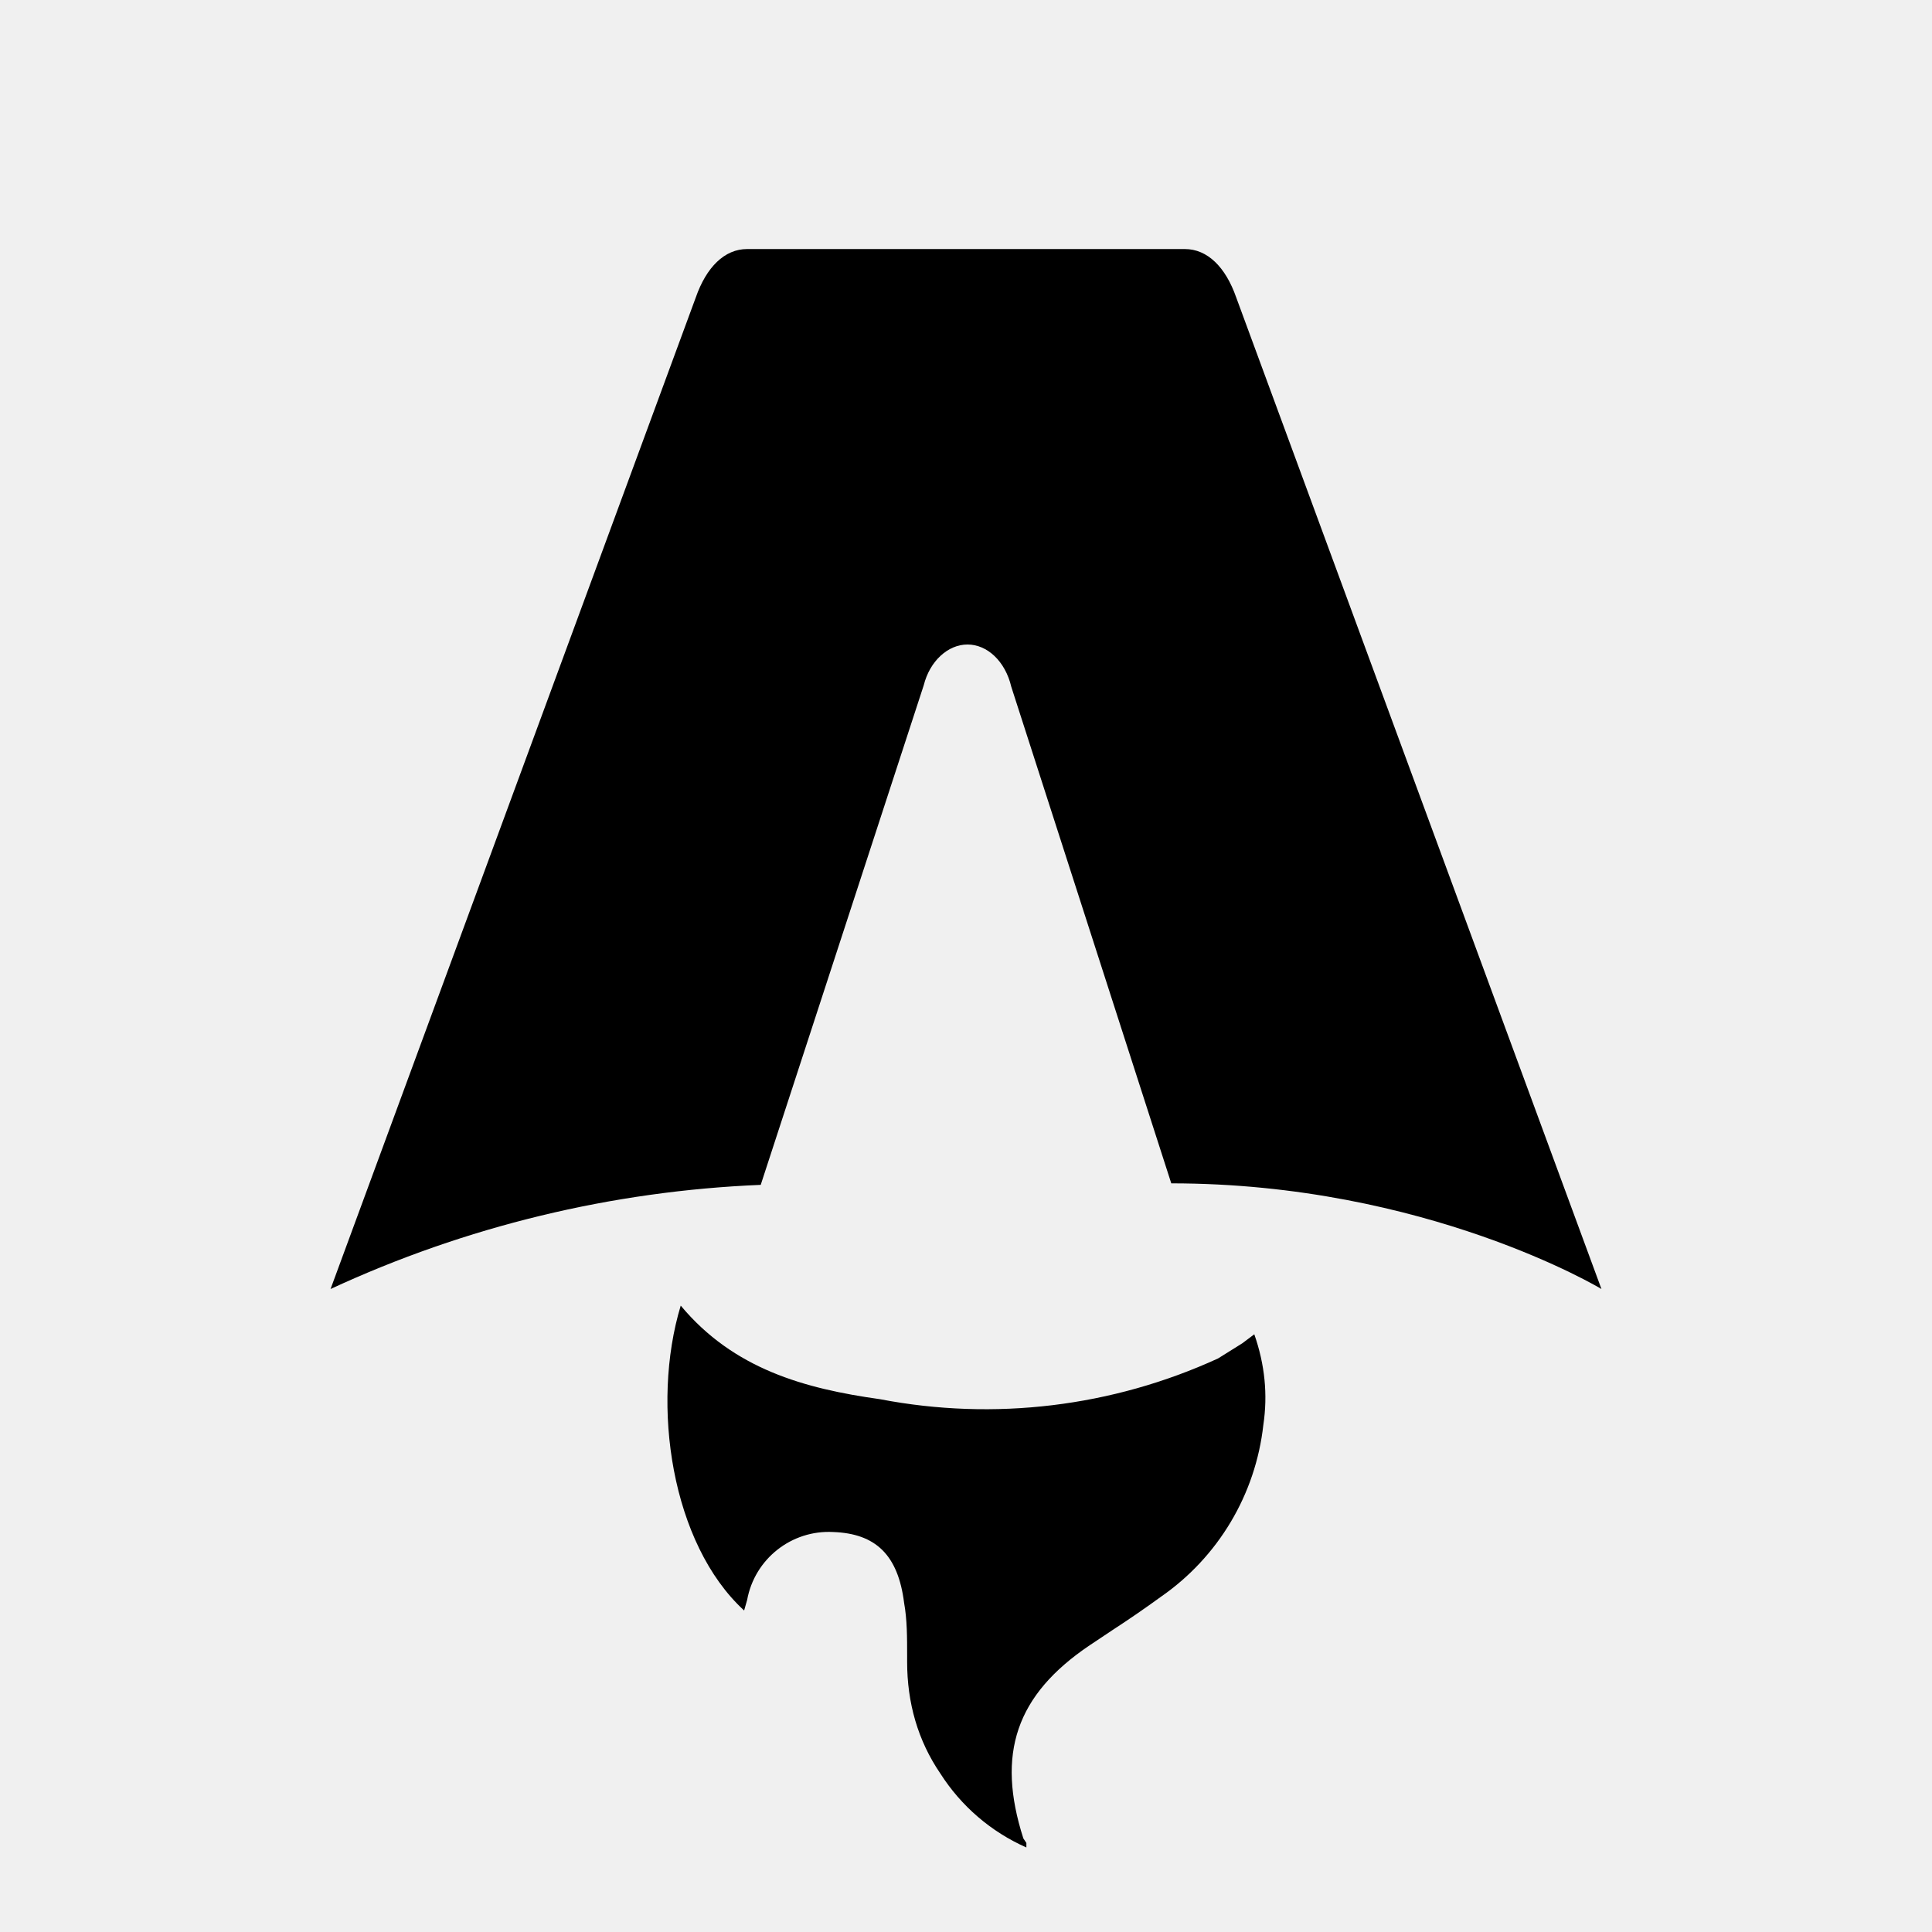
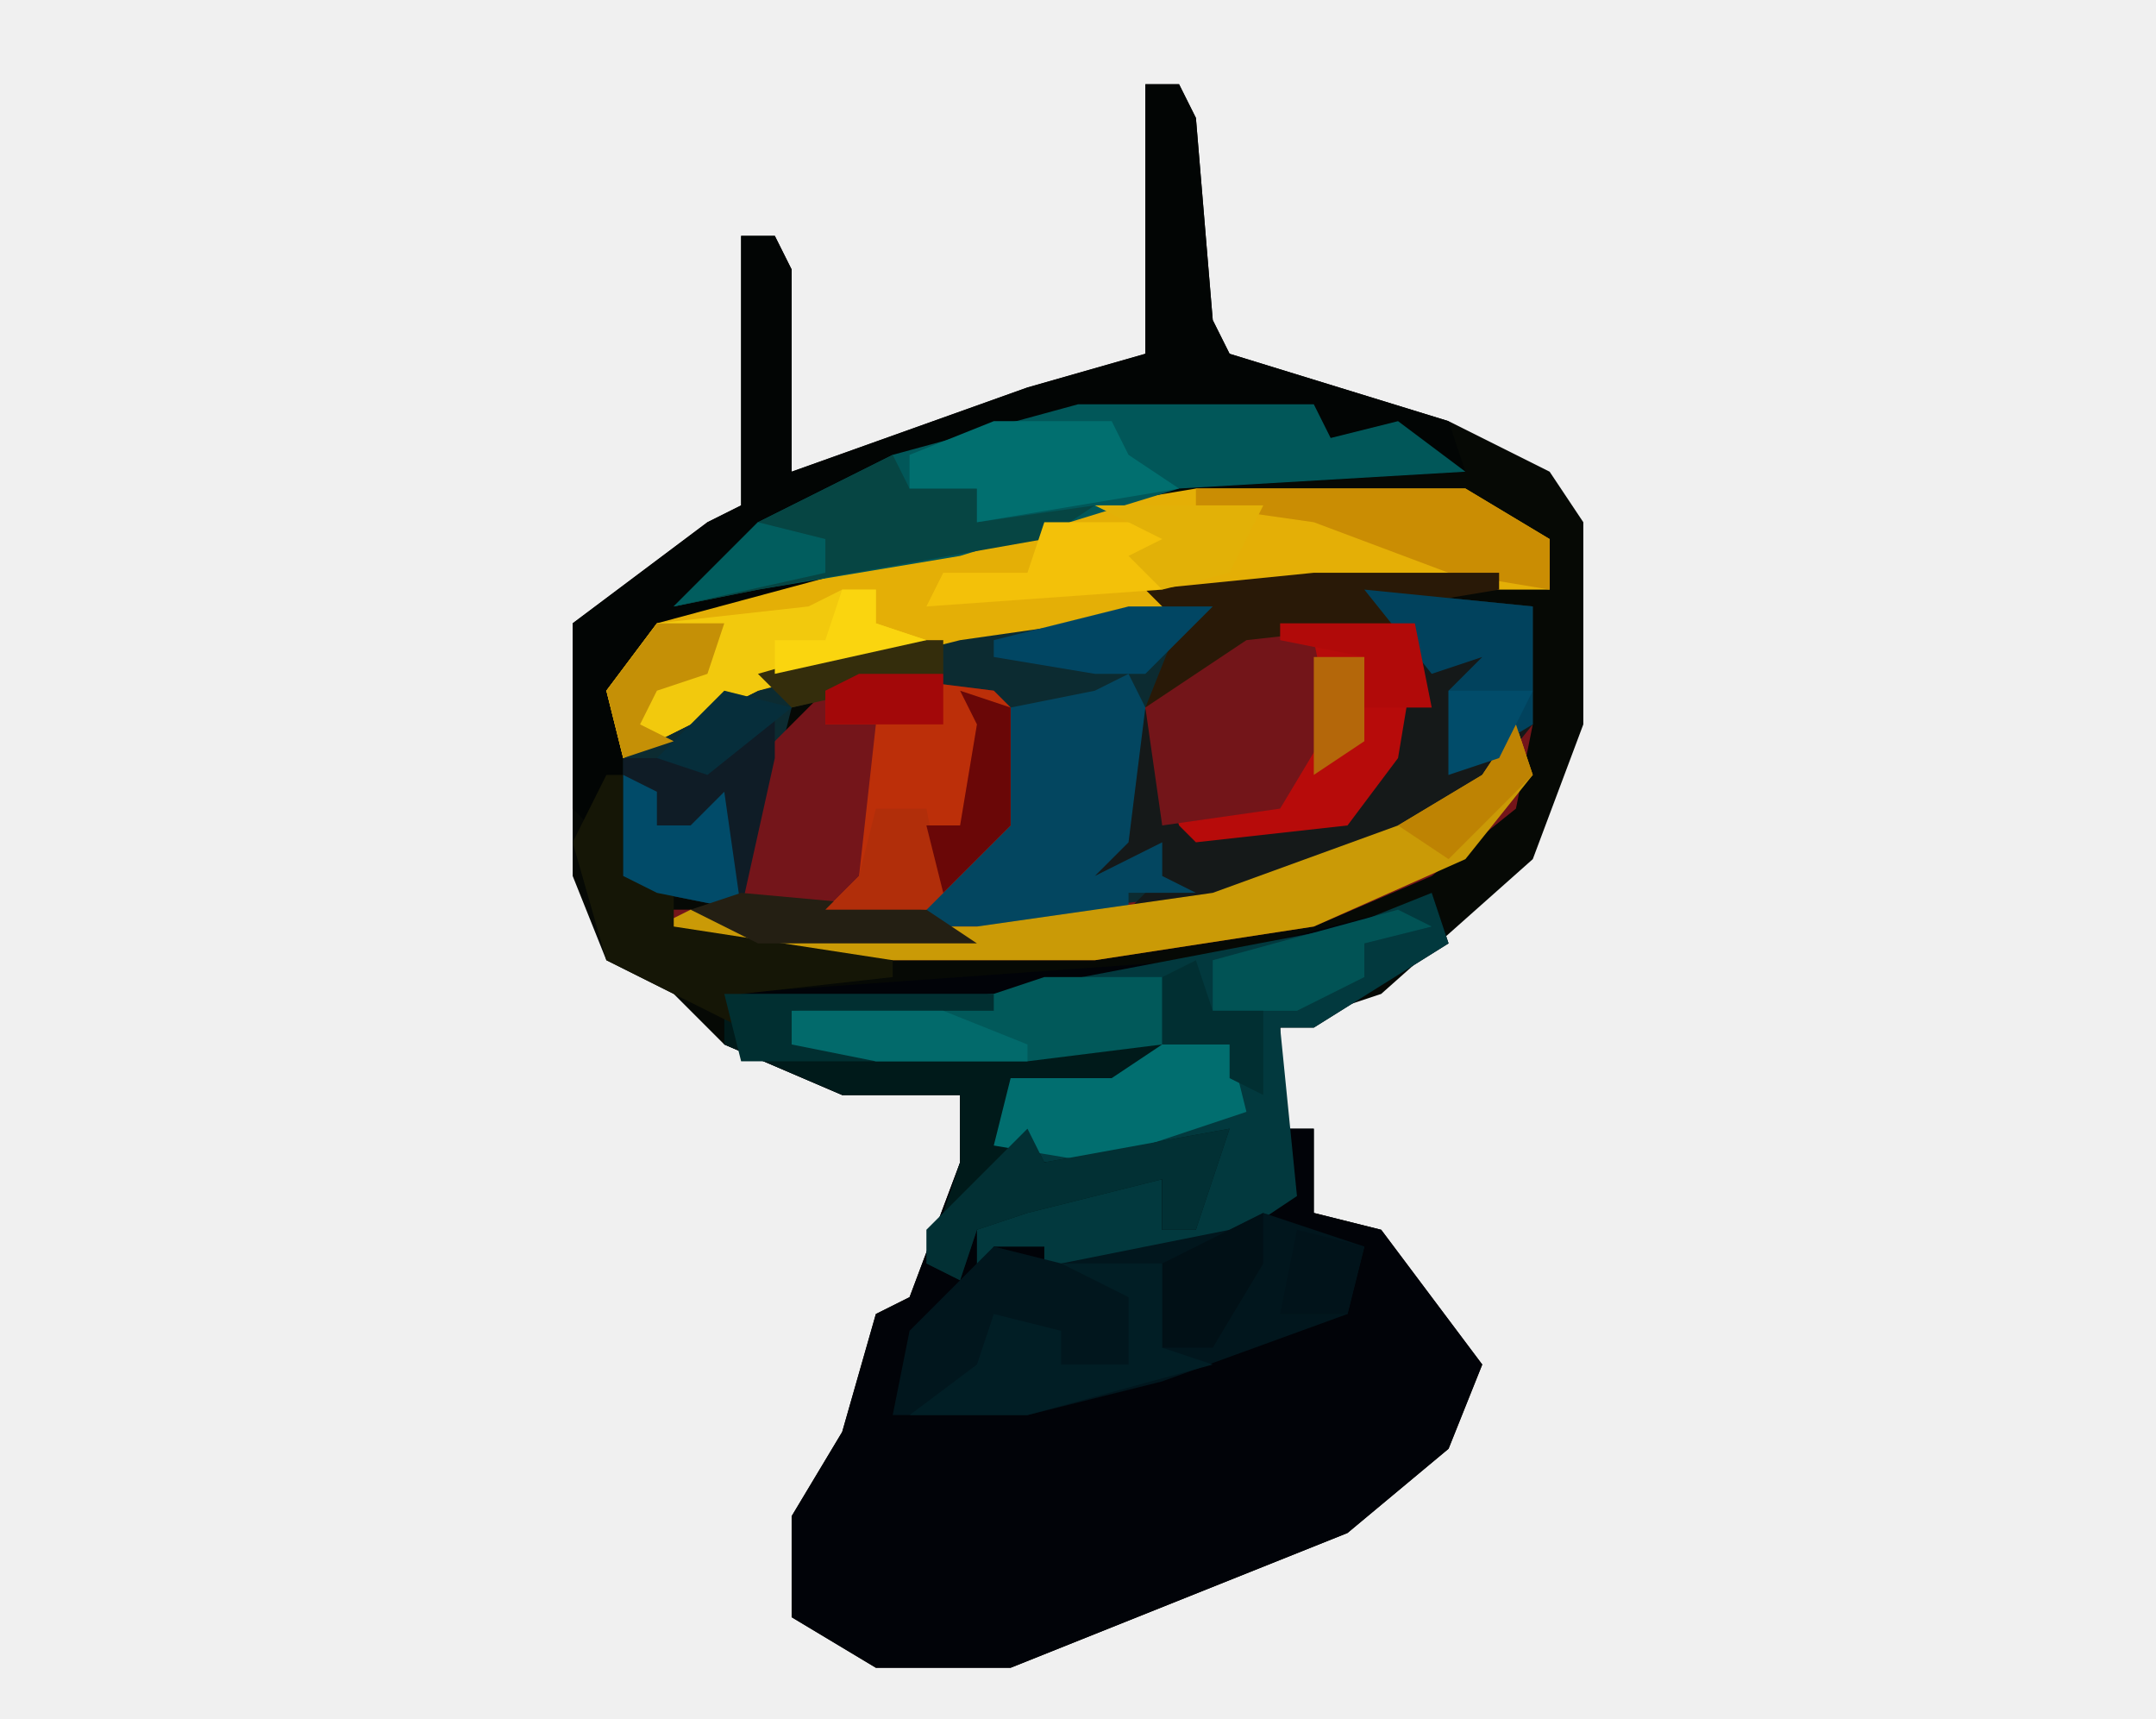
- <svg xmlns="http://www.w3.org/2000/svg" fill="none" viewBox="0 0 128 128">
-   <path d="M50.4 78.5a75.1 75.1 0 0 0-28.5 6.9l24.2-65.7c.7-2 1.9-3.2 3.4-3.2h29c1.5 0 2.7 1.2 3.4 3.2l24.2 65.7s-11.6-7-28.5-7L67 45.5c-.4-1.7-1.6-2.8-2.9-2.8-1.3 0-2.5 1.1-2.9 2.7L50.4 78.5Zm-1.1 28.2Zm-4.2-20.2c-2 6.6-.6 15.8 4.2 20.2a17.5 17.5 0 0 1 .2-.7 5.5 5.5 0 0 1 5.7-4.5c2.8.1 4.3 1.5 4.7 4.7.2 1.1.2 2.3.2 3.5v.4c0 2.7.7 5.2 2.2 7.4a13 13 0 0 0 5.7 4.9v-.3l-.2-.3c-1.8-5.6-.5-9.5 4.4-12.8l1.5-1a73 73 0 0 0 3.2-2.2 16 16 0 0 0 6.8-11.4c.3-2 .1-4-.6-6l-.8.6-1.6 1a37 37 0 0 1-22.4 2.7c-5-.7-9.7-2-13.2-6.2Z" />
-   <style>
-         path { fill: #000; }
-         @media (prefers-color-scheme: dark) {
-             path { fill: #FFF; }
-         }
-     </style>
+ <svg xmlns="http://www.w3.org/2000/svg" version="1.1" width="128" height="102" viewBox="0 0 128 102">
+   <path d="M0,0 L2,0 L3,2 L4,14 L5,16 L18,20 L24,23 L26,26 L26,38 L23,46 L14,54 L8,56 L8,62 L10,62 L10,67 L14,68 L20,76 L18,81 L12,86 L-8,94 L-16,94 L-21,91 L-21,85 L-18,80 L-16,73 L-14,72 L-11,64 L-11,60 L-18,60 L-25,57 L-28,54 L-32,52 L-34,47 L-34,32 L-26,26 L-24,25 L-24,9 L-22,9 L-21,11 L-21,23 L-7,18 L0,16 Z " fill="#060905" transform="translate(68,5)" />
+   <path d="M0,0 L1,3 L-7,8 L-9,8 L-9,14 L-7,14 L-7,19 L-3,20 L3,28 L1,33 L-5,38 L-25,46 L-33,46 L-38,43 L-38,37 L-35,32 L-33,25 L-31,24 L-28,16 L-28,12 L-35,12 L-42,9 L-42,6 L-14,4 L-2,1 Z " fill="#010308" transform="translate(85,53)" />
+   <path d="M0,0 L2,0 L3,2 L4,14 L5,16 L18,20 L19,23 L2,24 L-11,28 L-29,33 L-31,38 L-28,38 L-21,34 L-5,31 L4,31 L1,35 L1,42 L3,45 L12,44 L15,40 L16,34 L13,30 L23,31 L23,38 L19,43 L10,47 L-1,50 L-13,50 L-13,48 L-9,44 L-9,37 L-17,36 L-21,37 L-24,49 L-29,48 L-31,47 L-33,44 L-34,43 L-34,32 L-26,26 L-24,25 L-24,9 L-22,9 L-21,11 L-21,23 L-7,18 L0,16 Z M-34,44 Z " fill="#020504" transform="translate(68,5)" />
+   <path d="M0,0 L10,1 L10,8 L6,13 L-3,17 L-14,20 L-26,20 L-26,18 L-22,14 L-22,7 L-30,6 L-34,7 L-37,19 L-42,18 L-44,17 L-44,10 L-34,4 L-18,1 L-9,1 L-12,5 L-12,12 L-10,15 L-1,14 L2,10 L3,4 Z " fill="#0C2B31" transform="translate(81,35)" />
+   <path d="M0,0 L8,1 L9,2 L9,9 L6,13 L4,13 L4,15 L21,13 L32,9 L37,6 L40,3 L39,8 L34,12 L27,15 L14,17 L-8,17 L-12,15 L-12,14 L-7,14 L-6,5 L-2,1 Z " fill="#74151A" transform="translate(51,40)" />
+   <path d="M0,0 L1,3 L-7,8 L-9,8 L-8,18 L-14,22 L-23,23 L-23,21 L-26,21 L-27,23 L-27,20 L-22,17 L-16,17 L-16,20 L-14,20 L-13,15 L-23,16 L-26,14 L-25,11 L-19,11 L-17,10 L-33,10 L-38,9 L-38,7 L-26,6 L-5,2 Z " fill="#02393E" transform="translate(85,53)" />
+   <path d="M0,0 L16,0 L21,3 L21,6 L7,6 L-14,9 L-26,12 L-34,16 L-35,12 L-32,8 L-6,1 Z " fill="#E4AF06" transform="translate(71,29)" />
+   <path d="M0,0 L14,0 L15,2 L19,1 L23,4 L6,5 L-7,9 L-19,11 L-24,12 L-19,7 L-11,3 Z " fill="#015759" transform="translate(64,24)" />
+   <path d="M0,0 L6,2 L5,6 L-6,10 L-14,12 L-22,12 L-21,7 L-16,2 L-12,3 L-2,1 Z " fill="#01161D" transform="translate(75,72)" />
+   <path d="M0,0 L10,0 L11,5 L8,11 L3,14 L-3,14 L-6,10 L-6,5 Z " fill="#B70B0A" transform="translate(74,37)" />
+   <path d="M0,0 L16,0 L16,1 L4,1 L4,3 L9,2 L9,4 L26,3 L23,6 L17,5 L18,8 L19,10 L30,8 L28,14 L26,14 L26,11 L18,13 L15,14 L14,17 L12,16 L14,10 L14,6 L7,6 L0,3 Z " fill="#001A1A" transform="translate(43,59)" />
+   <path d="M0,0 L10,1 L10,8 L6,13 L-3,17 L-9,19 L-14,19 L-12,17 L-14,17 L-18,18 L-15,15 L-14,7 L-13,7 L-11,14 L-10,15 L-1,14 L2,10 L3,4 Z " fill="#151919" transform="translate(81,35)" />
+   <path d="M0,0 L1,2 L0,10 L-2,12 L2,10 L2,12 L4,13 L0,13 L0,15 L-12,15 L-12,13 L-8,9 L-7,2 L-2,1 Z " fill="#034660" transform="translate(67,40)" />
+   <path d="M0,0 L1,3 L-3,8 L-12,12 L-25,14 L-47,14 L-51,12 L-49,11 L-45,12 L-32,12 L-18,10 L-7,6 L-2,3 Z " fill="#CA9A06" transform="translate(90,43)" />
+   <path d="M0,0 L8,1 L9,2 L9,9 L4,14 L-2,14 L0,12 L1,3 L-2,3 L-2,1 Z " fill="#BC2F09" transform="translate(51,40)" />
+   <path d="M0,0 L4,1 L5,6 L2,11 L-5,12 L-6,5 Z " fill="#731519" transform="translate(74,37)" />
+   <path d="M0,0 L1,2 L5,2 L5,4 L12,3 L9,5 L-8,8 L-13,9 L-8,4 Z " fill="#064543" transform="translate(53,27)" />
+   <path d="M0,0 L2,0 L2,2 L5,3 L-5,6 L-13,10 L-14,6 L-11,2 L-2,1 Z " fill="#F2C90D" transform="translate(50,35)" />
+   <path d="M0,0 L7,0 L7,4 L-1,5 L-10,5 L-15,4 L-15,2 L-3,1 Z " fill="#01595A" transform="translate(62,58)" />
+   <path d="M0,0 L0,3 L-2,12 L-7,11 L-9,10 L-9,3 L-6,3 L-1,1 Z " fill="#0F1C26" transform="translate(46,42)" />
+   <path d="M0,0 L4,0 L5,4 L-4,7 L-10,6 L-9,2 L-3,2 Z " fill="#016E6F" transform="translate(69,62)" />
+   <path d="M0,0 L7,0 L8,2 L11,4 L-1,6 L-1,4 L-5,4 L-5,2 Z " fill="#016F6F" transform="translate(59,25)" />
+   <path d="M0,0 L1,0 L1,6 L4,7 L4,9 L17,11 L17,12 L8,13 L8,15 L4,13 L0,11 L-2,4 Z " fill="#151606" transform="translate(36,46)" />
+   <path d="M0,0 L6,0 L7,2 L6,5 L9,6 L-2,9 L-9,9 L-5,6 L-4,3 L0,4 L0,6 L4,6 L4,2 Z " fill="#011E25" transform="translate(63,75)" />
+   <path d="M0,0 L16,0 L21,3 L21,6 L15,5 L7,2 L0,1 Z " fill="#CA8D03" transform="translate(71,29)" />
+   <path d="M0,0 L1,2 L12,0 L10,6 L8,6 L8,3 L0,5 L-3,6 L-4,9 L-6,8 L-6,6 L-2,2 Z " fill="#023034" transform="translate(61,67)" />
+   <path d="M0,0 L11,0 L11,1 L5,2 L5,3 L-4,4 L-10,8 L-8,3 L-10,1 Z " fill="#291907" transform="translate(78,34)" />
+   <path d="M0,0 L10,1 L10,8 L5,11 L5,6 L7,4 L4,5 Z " fill="#01425D" transform="translate(81,35)" />
+   <path d="M0,0 L9,0 L7,4 L-7,5 L-6,3 L-1,3 Z " fill="#F3C109" transform="translate(62,31)" />
+   <path d="M0,0 L16,0 L16,1 L4,1 L4,3 L9,2 L9,4 L1,4 Z " fill="#012F31" transform="translate(43,59)" />
+   <path d="M0,0 L2,1 L-2,2 L-2,4 L-6,6 L-11,6 L-11,3 Z " fill="#015355" transform="translate(83,54)" />
+   <path d="M0,0 L2,1 L2,3 L4,3 L6,1 L7,8 L2,7 L0,6 Z " fill="#014B69" transform="translate(37,46)" />
+   <path d="M0,0 L11,1 L14,3 L1,3 L-3,1 Z " fill="#241F13" transform="translate(44,53)" />
+   <path d="M0,0 L8,0 L9,5 L5,5 L5,2 L0,1 Z " fill="#B10A09" transform="translate(76,37)" />
+   <path d="M0,0 L9,0 L14,2 L14,3 L5,3 L0,2 Z " fill="#026A6B" transform="translate(47,60)" />
+   <path d="M0,0 L0,3 L-3,8 L-6,8 L-6,3 Z " fill="#011016" transform="translate(75,72)" />
+   <path d="M0,0 L3,0 L4,5 L3,6 L-3,6 L-1,4 Z " fill="#B12E0A" transform="translate(52,48)" />
+   <path d="M0,0 L1,3 L4,3 L4,8 L2,7 L2,5 L-2,5 L-2,1 Z " fill="#012F32" transform="translate(71,57)" />
+   <path d="M0,0 L10,0 L8,4 L4,5 L2,3 L4,2 Z " fill="#E2B107" transform="translate(65,30)" />
+   <path d="M0,0 L4,0 L3,3 L0,4 L-1,6 L1,7 L-2,8 L-3,4 Z " fill="#C59006" transform="translate(39,37)" />
+   <path d="M0,0 L5,0 L1,4 L-2,4 L-8,3 L-8,2 Z " fill="#014663" transform="translate(67,36)" />
+   <path d="M0,0 L4,1 L4,3 L-5,5 Z " fill="#015D5E" transform="translate(45,31)" />
+   <path d="M0,0 L3,1 L3,8 L-1,12 L-2,8 L0,8 L1,2 Z " fill="#6A0707" transform="translate(57,41)" />
+   <path d="M0,0 L1,3 L-4,8 L-7,6 L-2,3 Z " fill="#BE8303" transform="translate(90,43)" />
+   <path d="M0,0 L4,1 L-1,5 L-4,4 Z " fill="#062E3B" transform="translate(43,41)" />
+   <path d="M0,0 L4,0 L4,2 L-5,4 L-7,2 Z " fill="#342D0C" transform="translate(52,38)" />
+   <path d="M0,0 L4,1 L3,5 L-1,5 Z " fill="#01131A" transform="translate(77,73)" />
+   <path d="M0,0 L2,0 L2,2 L5,3 L-4,5 L-4,3 L-1,3 Z " fill="#FAD50F" transform="translate(50,35)" />
+   <path d="M0,0 L3,0 L3,5 L0,7 Z " fill="#B4670A" transform="translate(78,39)" />
+   <path d="M0,0 L5,0 L5,3 L-2,3 L-2,1 Z " fill="#A30809" transform="translate(51,40)" />
+   <path d="M0,0 L5,0 L3,4 L0,5 Z " fill="#014C6A" transform="translate(86,41)" />
</svg>
